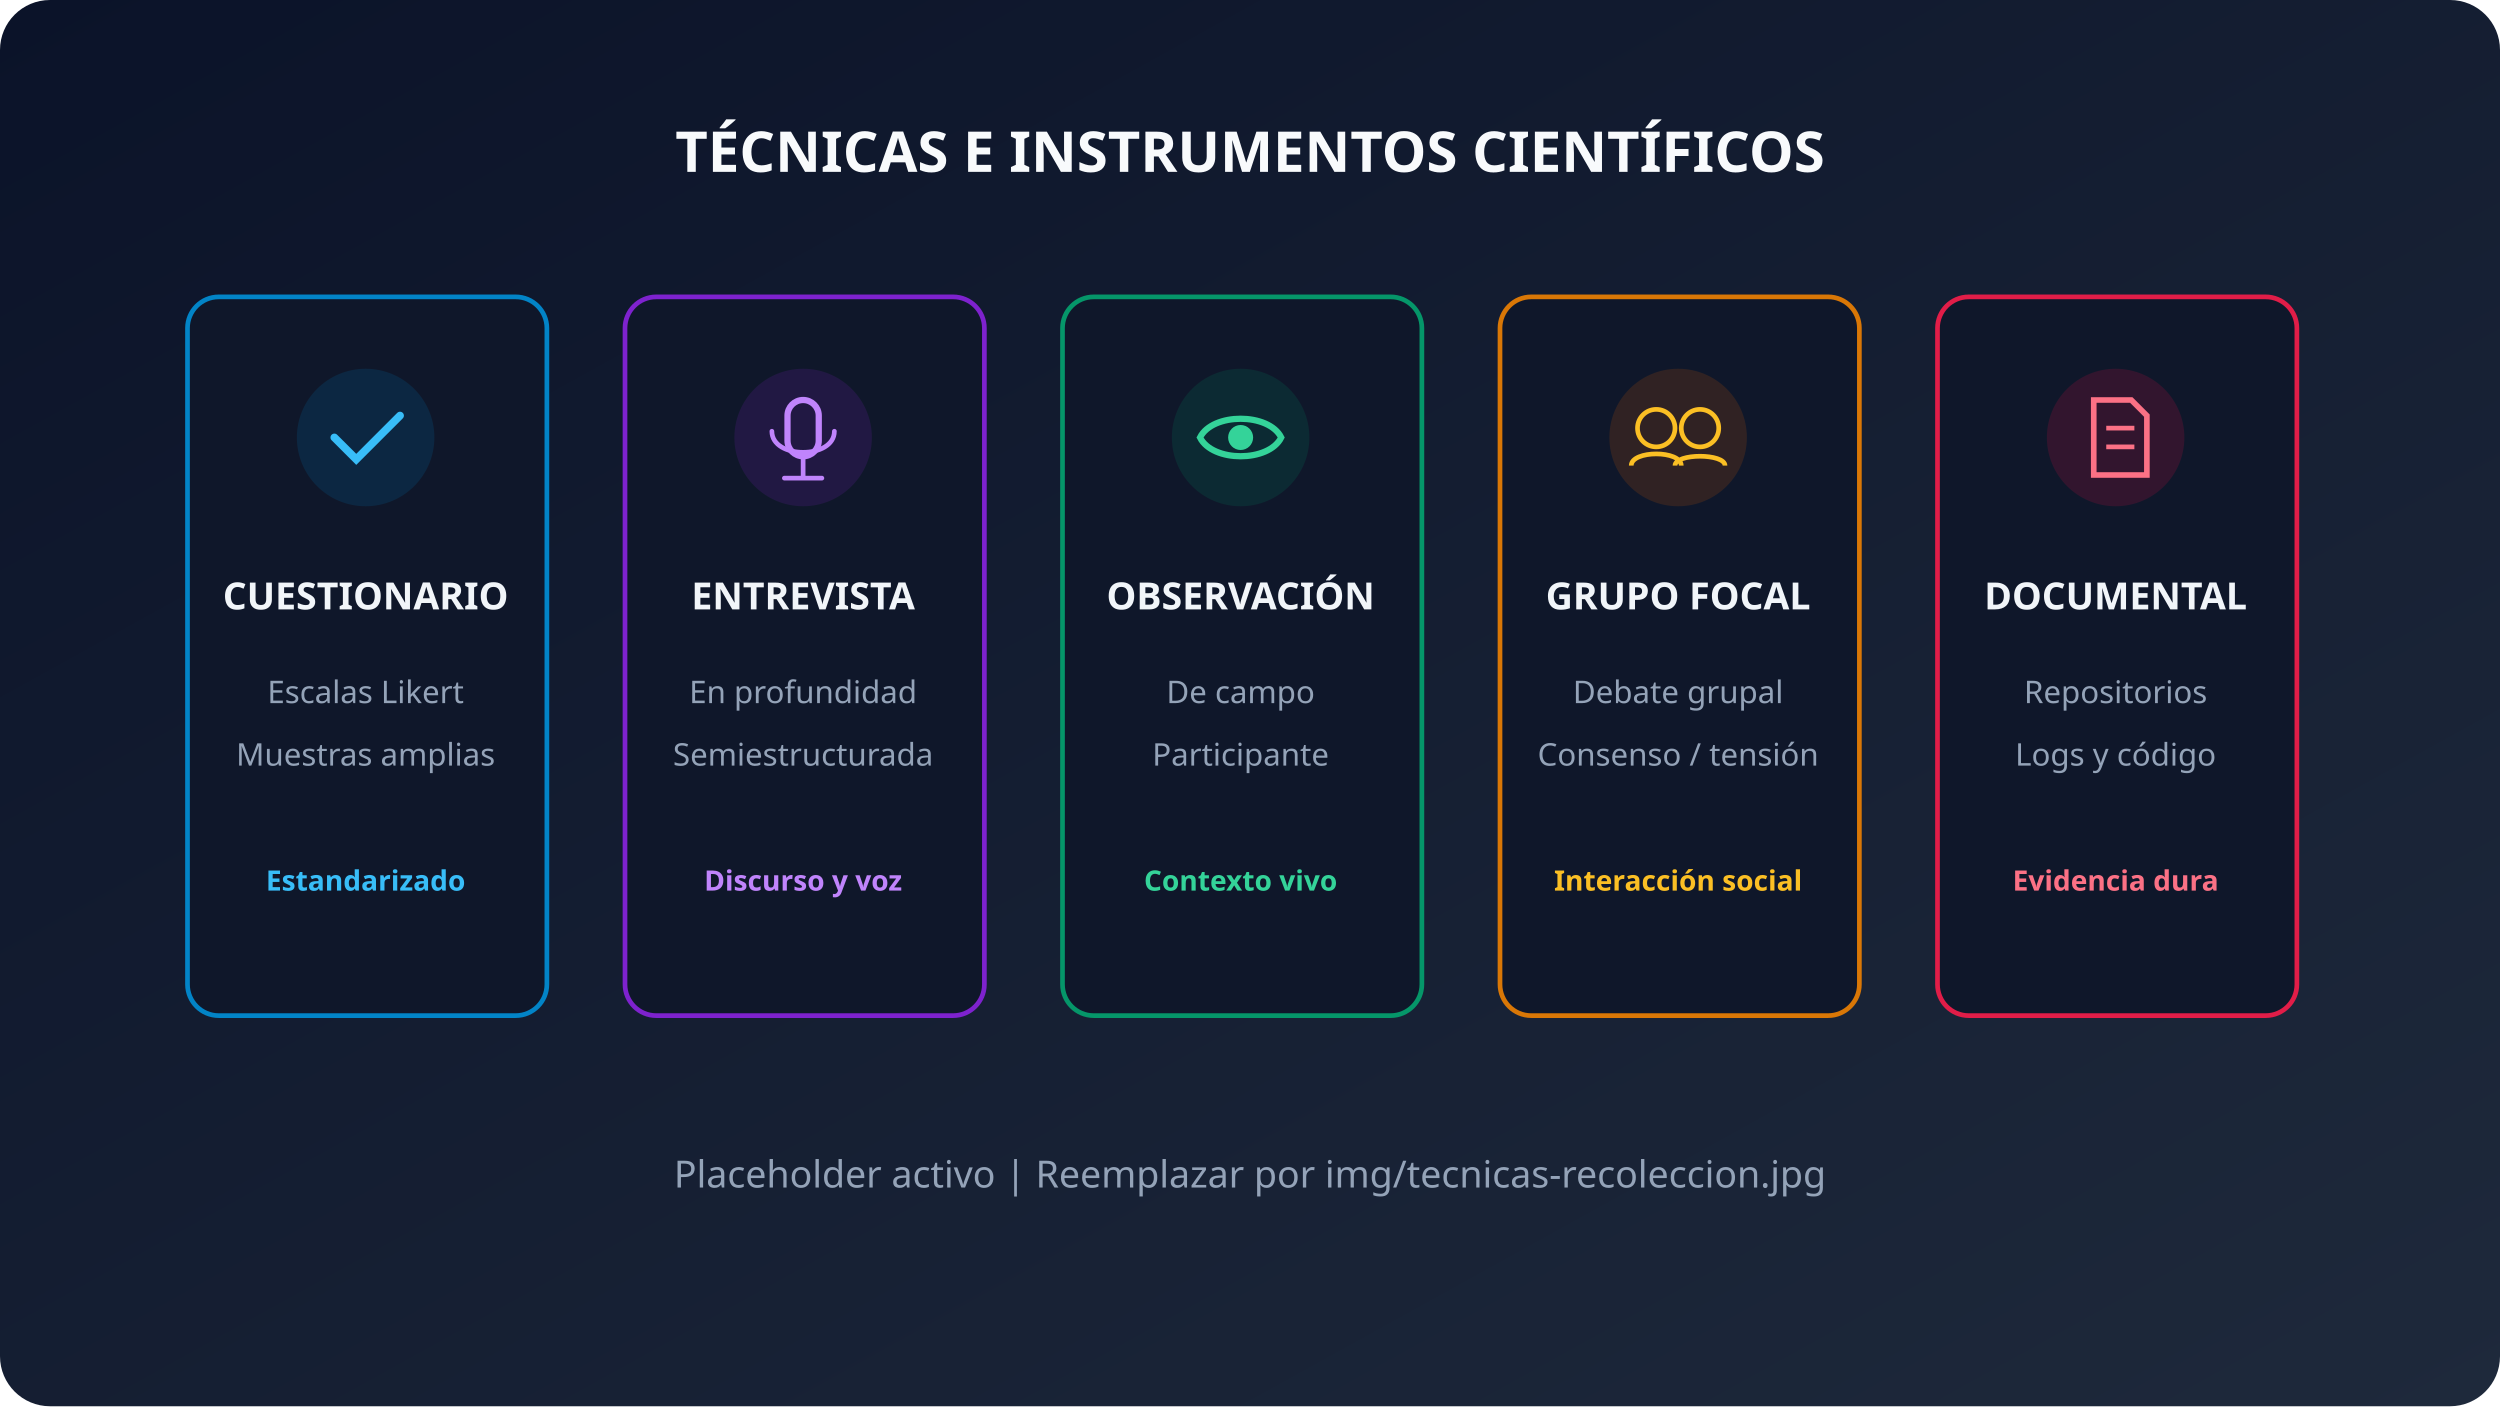
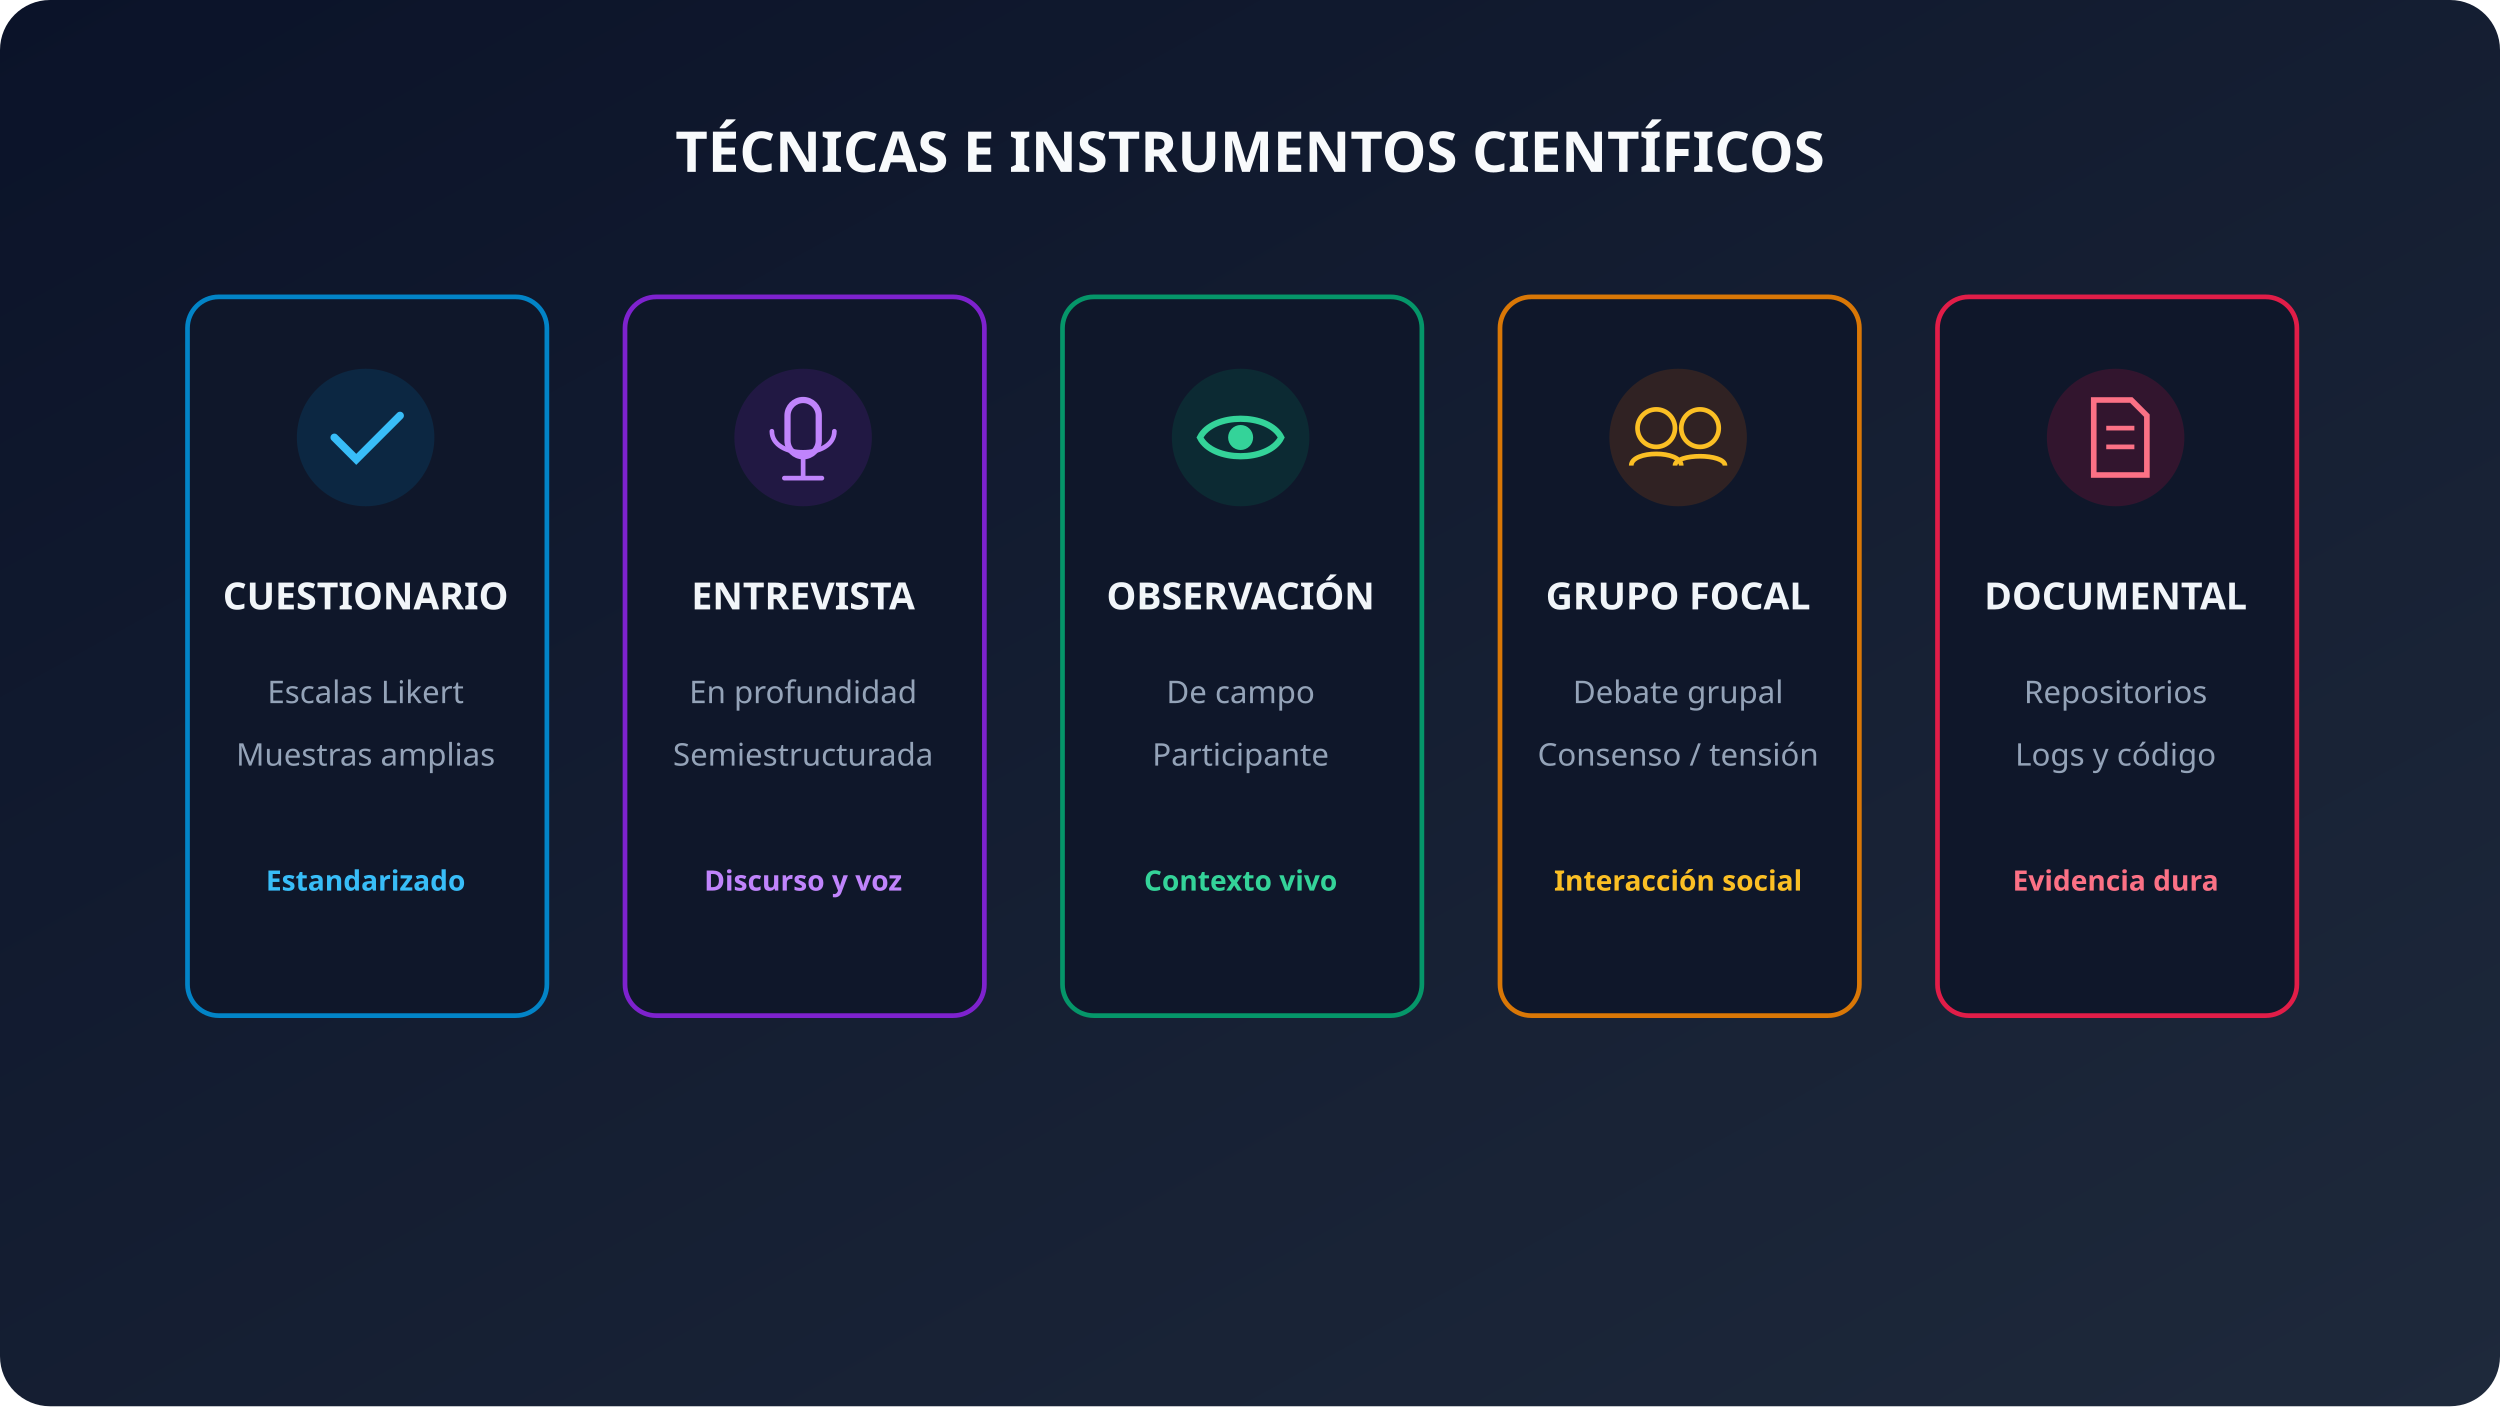
<svg xmlns="http://www.w3.org/2000/svg" viewBox="0 0 800 450" width="100%" height="100%">
  <defs>
    <linearGradient id="toolsGrad" x1="0%" y1="0%" x2="100%" y2="100%">
      <stop offset="0%" stop-color="#0b1329" />
      <stop offset="100%" stop-color="#1e293b" />
    </linearGradient>
  </defs>
  <rect width="800" height="450" fill="url(#toolsGrad)" rx="16" />
  <text x="400" y="55" font-family="system-ui, sans-serif" font-size="18" font-weight="700" fill="#f8fafc" text-anchor="middle">TÉCNICAS E INSTRUMENTOS CIENTÍFICOS</text>
  <g transform="translate(60, 95)">
    <rect width="115" height="230" rx="10" fill="#0f172a" stroke="#0284c7" stroke-width="1.5" />
    <circle cx="57" cy="45" r="22" fill="#0369a1" fill-opacity="0.2" />
    <path d="M47 45 L54 52 L68 38" fill="none" stroke="#38bdf8" stroke-width="2.5" stroke-linecap="round" />
    <text x="57" y="100" font-family="system-ui, sans-serif" font-size="12" font-weight="700" fill="#f1f5f9" text-anchor="middle">CUESTIONARIO</text>
    <text x="57" y="130" font-family="system-ui, sans-serif" font-size="10" fill="#94a3b8" text-anchor="middle">Escalas Likert</text>
    <text x="57" y="150" font-family="system-ui, sans-serif" font-size="10" fill="#94a3b8" text-anchor="middle">Muestras amplias</text>
    <text x="57" y="190" font-family="system-ui, sans-serif" font-size="9" font-weight="600" fill="#38bdf8" text-anchor="middle">Estandarizado</text>
  </g>
  <g transform="translate(200, 95)">
    <rect width="115" height="230" rx="10" fill="#0f172a" stroke="#7e22ce" stroke-width="1.5" />
    <circle cx="57" cy="45" r="22" fill="#6b21a8" fill-opacity="0.2" />
    <rect x="52" y="33" width="10" height="18" rx="5" fill="none" stroke="#c084fc" stroke-width="2" />
    <path d="M47 43 C47 52 67 52 67 43 M57 52 L57 58 M51 58 L63 58" fill="none" stroke="#c084fc" stroke-width="1.5" stroke-linecap="round" />
    <text x="57" y="100" font-family="system-ui, sans-serif" font-size="12" font-weight="700" fill="#f1f5f9" text-anchor="middle">ENTREVISTA</text>
    <text x="57" y="130" font-family="system-ui, sans-serif" font-size="10" fill="#94a3b8" text-anchor="middle">En profundidad</text>
    <text x="57" y="150" font-family="system-ui, sans-serif" font-size="10" fill="#94a3b8" text-anchor="middle">Semiestructurada</text>
    <text x="57" y="190" font-family="system-ui, sans-serif" font-size="9" font-weight="600" fill="#c084fc" text-anchor="middle">Discurso y voz</text>
  </g>
  <g transform="translate(340, 95)">
    <rect width="115" height="230" rx="10" fill="#0f172a" stroke="#059669" stroke-width="1.5" />
    <circle cx="57" cy="45" r="22" fill="#047857" fill-opacity="0.2" />
    <path d="M44 45 C48 37 66 37 70 45 C66 53 48 53 44 45 Z" fill="none" stroke="#34d399" stroke-width="2" />
    <circle cx="57" cy="45" r="4" fill="#34d399" />
    <text x="57" y="100" font-family="system-ui, sans-serif" font-size="12" font-weight="700" fill="#f1f5f9" text-anchor="middle">OBSERVACIÓN</text>
    <text x="57" y="130" font-family="system-ui, sans-serif" font-size="10" fill="#94a3b8" text-anchor="middle">De campo</text>
    <text x="57" y="150" font-family="system-ui, sans-serif" font-size="10" fill="#94a3b8" text-anchor="middle">Participante</text>
    <text x="57" y="190" font-family="system-ui, sans-serif" font-size="9" font-weight="600" fill="#34d399" text-anchor="middle">Contexto vivo</text>
  </g>
  <g transform="translate(480, 95)">
    <rect width="115" height="230" rx="10" fill="#0f172a" stroke="#d97706" stroke-width="1.5" />
    <circle cx="57" cy="45" r="22" fill="#b45309" fill-opacity="0.2" />
    <circle cx="50" cy="42" r="6" fill="none" stroke="#fbbf24" stroke-width="1.5" />
    <circle cx="64" cy="42" r="6" fill="none" stroke="#fbbf24" stroke-width="1.5" />
    <path d="M42 54 C42 49 58 49 58 54 M56 54 C56 50 72 50 72 54" fill="none" stroke="#fbbf24" stroke-width="1.5" />
    <text x="57" y="100" font-family="system-ui, sans-serif" font-size="12" font-weight="700" fill="#f1f5f9" text-anchor="middle">GRUPO FOCAL</text>
    <text x="57" y="130" font-family="system-ui, sans-serif" font-size="10" fill="#94a3b8" text-anchor="middle">Debate grupal</text>
    <text x="57" y="150" font-family="system-ui, sans-serif" font-size="10" fill="#94a3b8" text-anchor="middle">Consenso / tensión</text>
    <text x="57" y="190" font-family="system-ui, sans-serif" font-size="9" font-weight="600" fill="#fbbf24" text-anchor="middle">Interacción social</text>
  </g>
  <g transform="translate(620, 95)">
    <rect width="115" height="230" rx="10" fill="#0f172a" stroke="#e11d48" stroke-width="1.5" />
    <circle cx="57" cy="45" r="22" fill="#be123c" fill-opacity="0.2" />
    <path d="M50 33 L62 33 L67 38 L67 57 L50 57 Z" fill="none" stroke="#fb7185" stroke-width="1.8" />
    <line x1="54" y1="42" x2="63" y2="42" stroke="#fb7185" stroke-width="1.5" />
    <line x1="54" y1="48" x2="63" y2="48" stroke="#fb7185" stroke-width="1.5" />
    <text x="57" y="100" font-family="system-ui, sans-serif" font-size="12" font-weight="700" fill="#f1f5f9" text-anchor="middle">DOCUMENTAL</text>
    <text x="57" y="130" font-family="system-ui, sans-serif" font-size="10" fill="#94a3b8" text-anchor="middle">Repositorios</text>
    <text x="57" y="150" font-family="system-ui, sans-serif" font-size="10" fill="#94a3b8" text-anchor="middle">Logs y código</text>
    <text x="57" y="190" font-family="system-ui, sans-serif" font-size="9" font-weight="600" fill="#fb7185" text-anchor="middle">Evidencia dura</text>
  </g>
-   <text x="400" y="380" font-family="system-ui, sans-serif" font-size="12" font-weight="500" fill="#94a3b8" text-anchor="middle">
-     Placeholder activo | Reemplazar por img/tecnicas-recoleccion.jpg
-   </text>
</svg>
